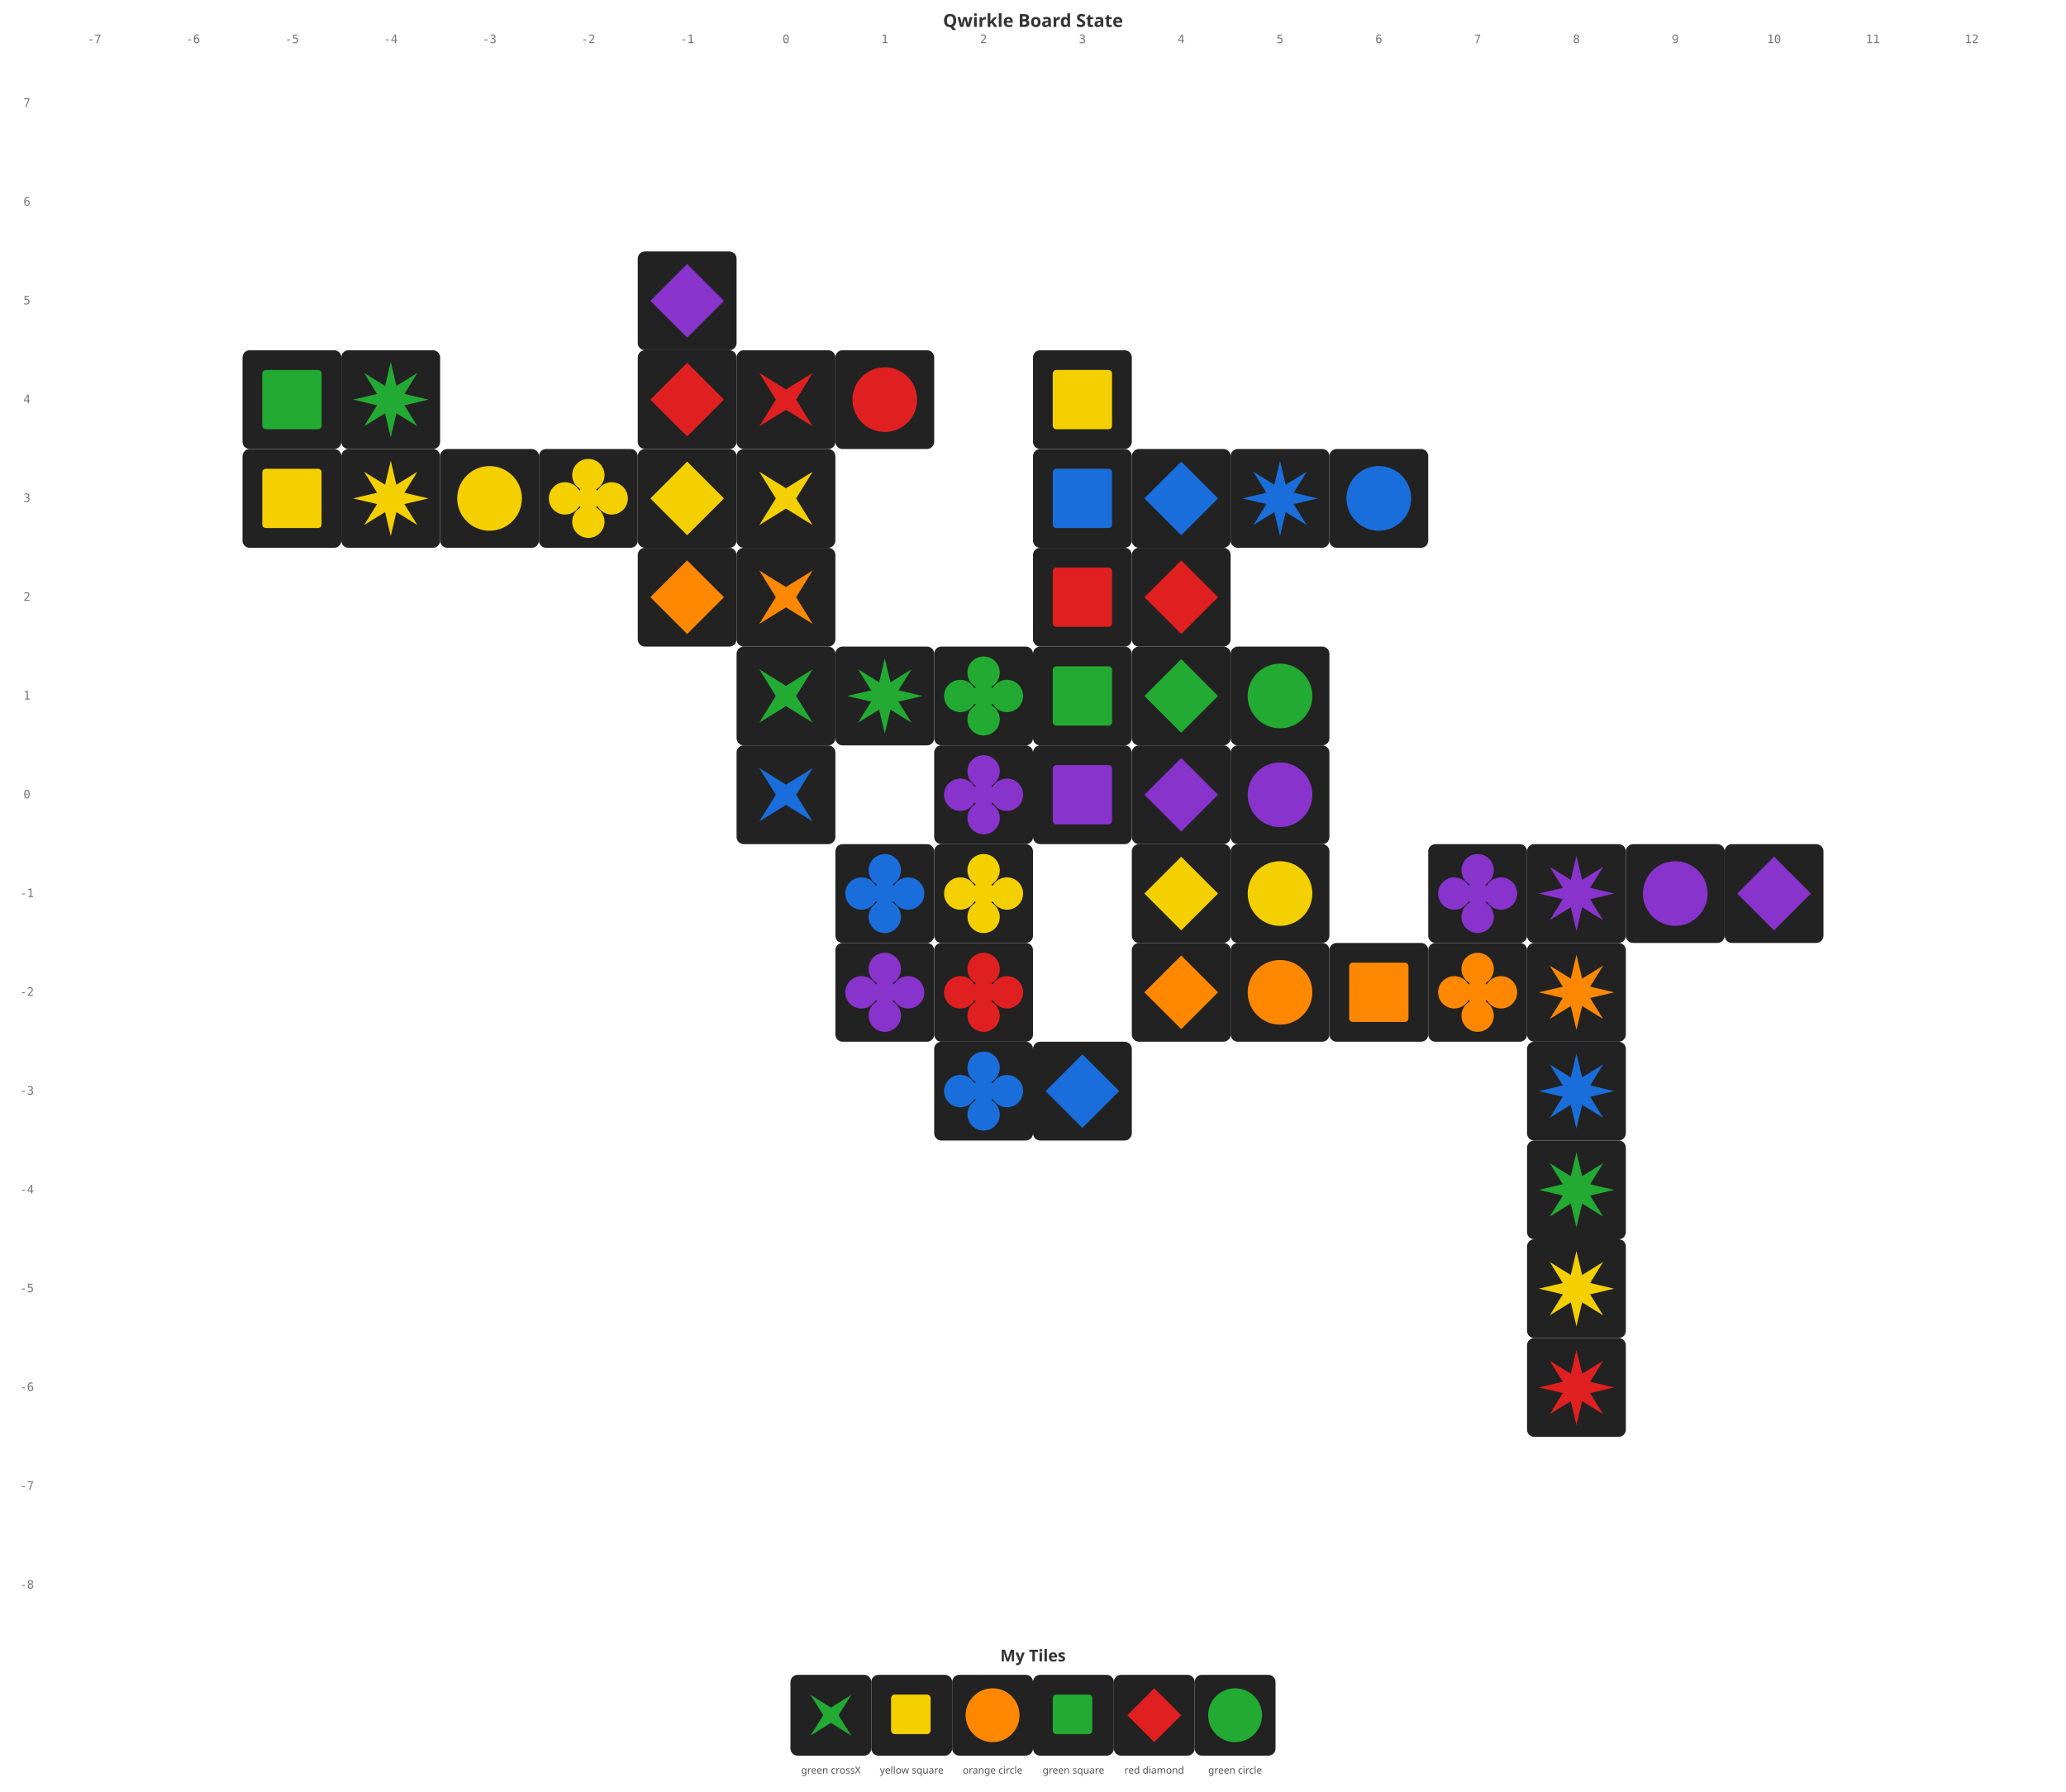
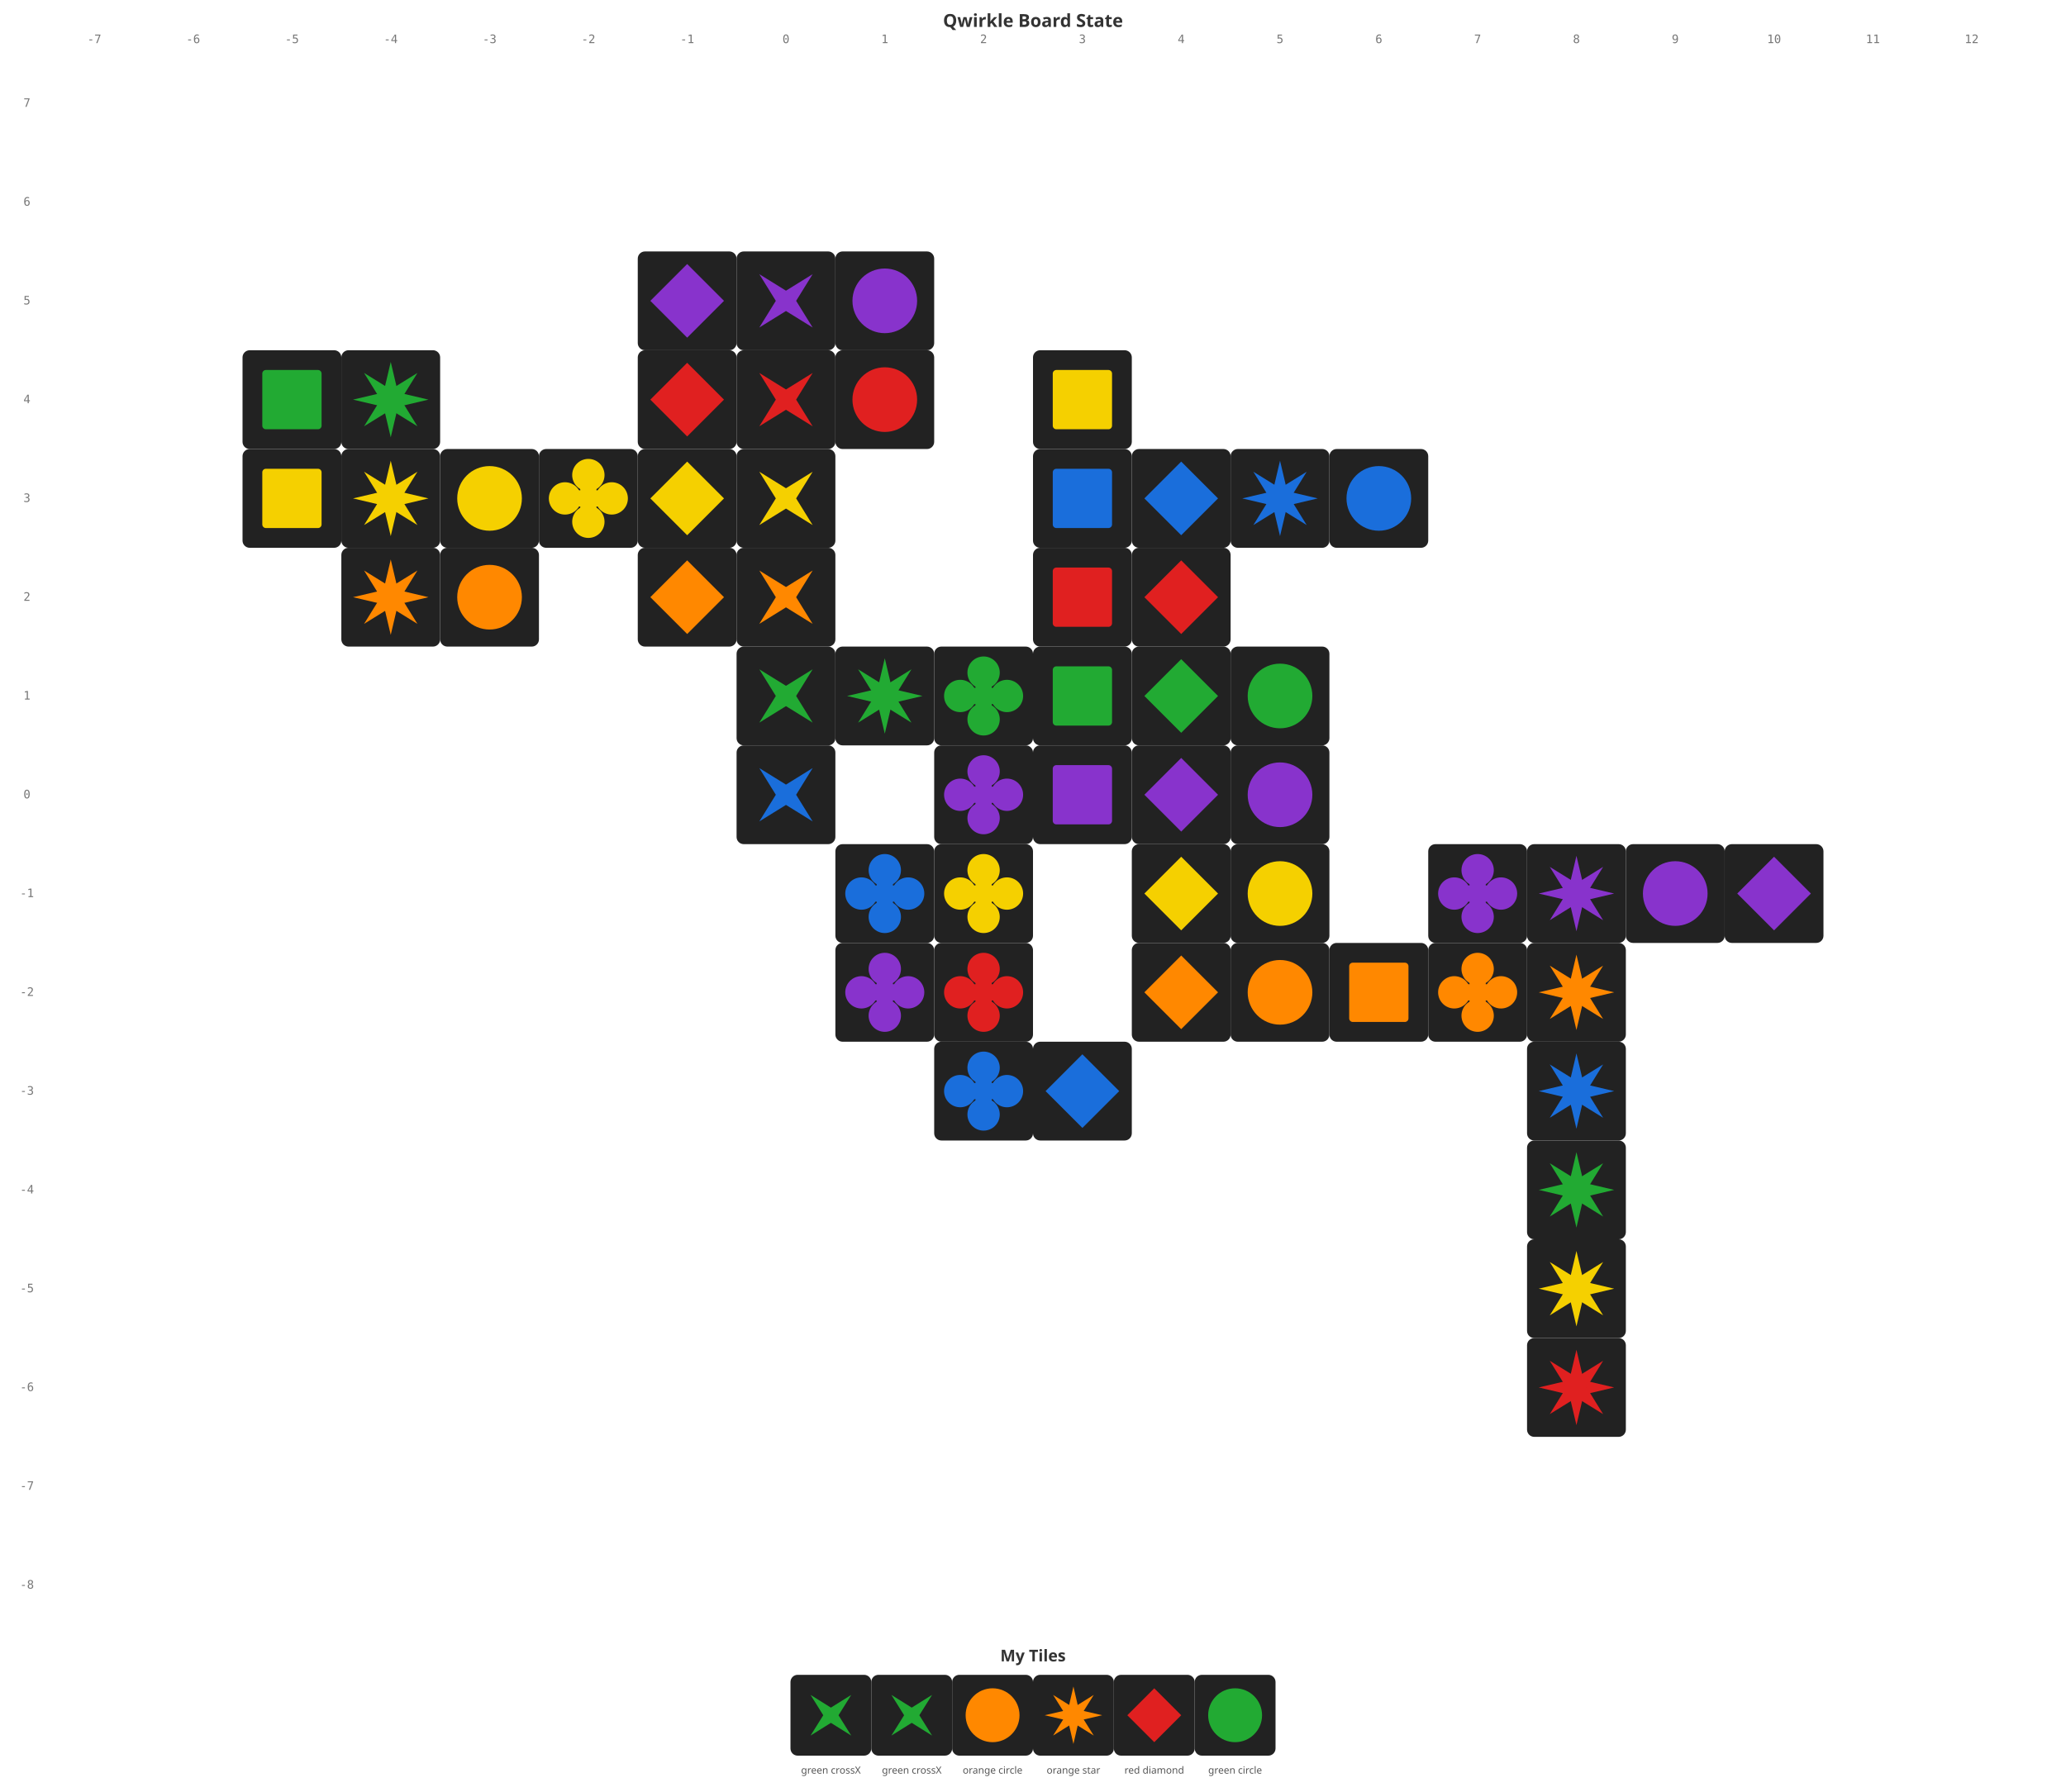
<svg xmlns="http://www.w3.org/2000/svg" viewBox="0 0 2300 1995" width="2300" height="1995" style="background:#f5f0e8">
  <text x="1150" y="30" text-anchor="middle" font-size="20" fill="#333" font-family="sans-serif" font-weight="bold">Qwirkle Board State</text>
  <text x="105" y="48" text-anchor="middle" font-size="13" fill="#777" font-family="monospace">-7</text>
  <text x="215" y="48" text-anchor="middle" font-size="13" fill="#777" font-family="monospace">-6</text>
  <text x="325" y="48" text-anchor="middle" font-size="13" fill="#777" font-family="monospace">-5</text>
  <text x="435" y="48" text-anchor="middle" font-size="13" fill="#777" font-family="monospace">-4</text>
  <text x="545" y="48" text-anchor="middle" font-size="13" fill="#777" font-family="monospace">-3</text>
  <text x="655" y="48" text-anchor="middle" font-size="13" fill="#777" font-family="monospace">-2</text>
  <text x="765" y="48" text-anchor="middle" font-size="13" fill="#777" font-family="monospace">-1</text>
  <text x="875" y="48" text-anchor="middle" font-size="13" fill="#777" font-family="monospace">0</text>
  <text x="985" y="48" text-anchor="middle" font-size="13" fill="#777" font-family="monospace">1</text>
  <text x="1095" y="48" text-anchor="middle" font-size="13" fill="#777" font-family="monospace">2</text>
  <text x="1205" y="48" text-anchor="middle" font-size="13" fill="#777" font-family="monospace">3</text>
  <text x="1315" y="48" text-anchor="middle" font-size="13" fill="#777" font-family="monospace">4</text>
  <text x="1425" y="48" text-anchor="middle" font-size="13" fill="#777" font-family="monospace">5</text>
  <text x="1535" y="48" text-anchor="middle" font-size="13" fill="#777" font-family="monospace">6</text>
  <text x="1645" y="48" text-anchor="middle" font-size="13" fill="#777" font-family="monospace">7</text>
  <text x="1755" y="48" text-anchor="middle" font-size="13" fill="#777" font-family="monospace">8</text>
  <text x="1865" y="48" text-anchor="middle" font-size="13" fill="#777" font-family="monospace">9</text>
  <text x="1975" y="48" text-anchor="middle" font-size="13" fill="#777" font-family="monospace">10</text>
  <text x="2085" y="48" text-anchor="middle" font-size="13" fill="#777" font-family="monospace">11</text>
  <text x="2195" y="48" text-anchor="middle" font-size="13" fill="#777" font-family="monospace">12</text>
  <text x="30" y="1769" text-anchor="middle" font-size="13" fill="#777" font-family="monospace">-8</text>
  <text x="30" y="1659" text-anchor="middle" font-size="13" fill="#777" font-family="monospace">-7</text>
  <text x="30" y="1549" text-anchor="middle" font-size="13" fill="#777" font-family="monospace">-6</text>
  <text x="30" y="1439" text-anchor="middle" font-size="13" fill="#777" font-family="monospace">-5</text>
  <text x="30" y="1329" text-anchor="middle" font-size="13" fill="#777" font-family="monospace">-4</text>
  <text x="30" y="1219" text-anchor="middle" font-size="13" fill="#777" font-family="monospace">-3</text>
  <text x="30" y="1109" text-anchor="middle" font-size="13" fill="#777" font-family="monospace">-2</text>
  <text x="30" y="999" text-anchor="middle" font-size="13" fill="#777" font-family="monospace">-1</text>
  <text x="30" y="889" text-anchor="middle" font-size="13" fill="#777" font-family="monospace">0</text>
  <text x="30" y="779" text-anchor="middle" font-size="13" fill="#777" font-family="monospace">1</text>
  <text x="30" y="669" text-anchor="middle" font-size="13" fill="#777" font-family="monospace">2</text>
  <text x="30" y="559" text-anchor="middle" font-size="13" fill="#777" font-family="monospace">3</text>
  <text x="30" y="449" text-anchor="middle" font-size="13" fill="#777" font-family="monospace">4</text>
  <text x="30" y="339" text-anchor="middle" font-size="13" fill="#777" font-family="monospace">5</text>
  <text x="30" y="229" text-anchor="middle" font-size="13" fill="#777" font-family="monospace">6</text>
  <text x="30" y="119" text-anchor="middle" font-size="13" fill="#777" font-family="monospace">7</text>
  <rect x="270" y="390" width="110" height="110" rx="8" fill="#222" />
  <rect x="292" y="412" width="66" height="66" rx="4" fill="#22aa33" />
  <rect x="270" y="500" width="110" height="110" rx="8" fill="#222" />
  <rect x="292" y="522" width="66" height="66" rx="4" fill="#f5d000" />
  <rect x="380" y="390" width="110" height="110" rx="8" fill="#222" />
  <g transform="translate(435,445)">
    <polygon points="0,-42 8,-8 42,0 8,8 0,42 -8,8 -42,0 -8,-8" fill="#22aa33" />
    <polygon points="0,-42 8,-8 42,0 8,8 0,42 -8,8 -42,0 -8,-8" fill="#22aa33" transform="rotate(45)" />
  </g>
  <rect x="380" y="500" width="110" height="110" rx="8" fill="#222" />
  <g transform="translate(435,555)">
    <polygon points="0,-42 8,-8 42,0 8,8 0,42 -8,8 -42,0 -8,-8" fill="#f5d000" />
    <polygon points="0,-42 8,-8 42,0 8,8 0,42 -8,8 -42,0 -8,-8" fill="#f5d000" transform="rotate(45)" />
  </g>
+   <rect x="380" y="610" width="110" height="110" rx="8" fill="#222" />
+   <g transform="translate(435,665)">
+     <polygon points="0,-42 8,-8 42,0 8,8 0,42 -8,8 -42,0 -8,-8" fill="#ff8800" />
+     <polygon points="0,-42 8,-8 42,0 8,8 0,42 -8,8 -42,0 -8,-8" fill="#ff8800" transform="rotate(45)" />
+   </g>
  <rect x="490" y="500" width="110" height="110" rx="8" fill="#222" />
  <circle cx="545" cy="555" r="36" fill="#f5d000" />
+   <rect x="490" y="610" width="110" height="110" rx="8" fill="#222" />
+   <circle cx="545" cy="665" r="36" fill="#ff8800" />
  <rect x="600" y="500" width="110" height="110" rx="8" fill="#222" />
  <g transform="translate(655,555)">
    <circle cx="0" cy="-26" r="18" fill="#f5d000" />
    <circle cx="26" cy="0" r="18" fill="#f5d000" />
    <circle cx="0" cy="26" r="18" fill="#f5d000" />
    <circle cx="-26" cy="0" r="18" fill="#f5d000" />
    <rect x="-9" y="-26" width="18" height="52" fill="#f5d000" />
    <rect x="-26" y="-9" width="52" height="18" fill="#f5d000" />
  </g>
  <rect x="710" y="280" width="110" height="110" rx="8" fill="#222" />
  <polygon points="765,294 806,335 765,376 724,335" fill="#8833cc" />
  <rect x="710" y="390" width="110" height="110" rx="8" fill="#222" />
  <polygon points="765,404 806,445 765,486 724,445" fill="#e02020" />
  <rect x="710" y="500" width="110" height="110" rx="8" fill="#222" />
  <polygon points="765,514 806,555 765,596 724,555" fill="#f5d000" />
  <rect x="710" y="610" width="110" height="110" rx="8" fill="#222" />
  <polygon points="765,624 806,665 765,706 724,665" fill="#ff8800" />
+   <rect x="820" y="280" width="110" height="110" rx="8" fill="#222" />
+   <g transform="translate(875,335) rotate(45)">
+     <polygon points="0,-42 8,-8 42,0 8,8 0,42 -8,8 -42,0 -8,-8" fill="#8833cc" />
+   </g>
  <rect x="820" y="390" width="110" height="110" rx="8" fill="#222" />
  <g transform="translate(875,445) rotate(45)">
    <polygon points="0,-42 8,-8 42,0 8,8 0,42 -8,8 -42,0 -8,-8" fill="#e02020" />
  </g>
  <rect x="820" y="500" width="110" height="110" rx="8" fill="#222" />
  <g transform="translate(875,555) rotate(45)">
    <polygon points="0,-42 8,-8 42,0 8,8 0,42 -8,8 -42,0 -8,-8" fill="#f5d000" />
  </g>
  <rect x="820" y="610" width="110" height="110" rx="8" fill="#222" />
  <g transform="translate(875,665) rotate(45)">
    <polygon points="0,-42 8,-8 42,0 8,8 0,42 -8,8 -42,0 -8,-8" fill="#ff8800" />
  </g>
  <rect x="820" y="720" width="110" height="110" rx="8" fill="#222" />
  <g transform="translate(875,775) rotate(45)">
    <polygon points="0,-42 8,-8 42,0 8,8 0,42 -8,8 -42,0 -8,-8" fill="#22aa33" />
  </g>
  <rect x="820" y="830" width="110" height="110" rx="8" fill="#222" />
  <g transform="translate(875,885) rotate(45)">
    <polygon points="0,-42 8,-8 42,0 8,8 0,42 -8,8 -42,0 -8,-8" fill="#1a6edb" />
  </g>
+   <rect x="930" y="280" width="110" height="110" rx="8" fill="#222" />
+   <circle cx="985" cy="335" r="36" fill="#8833cc" />
  <rect x="930" y="390" width="110" height="110" rx="8" fill="#222" />
  <circle cx="985" cy="445" r="36" fill="#e02020" />
  <rect x="930" y="720" width="110" height="110" rx="8" fill="#222" />
  <g transform="translate(985,775)">
    <polygon points="0,-42 8,-8 42,0 8,8 0,42 -8,8 -42,0 -8,-8" fill="#22aa33" />
    <polygon points="0,-42 8,-8 42,0 8,8 0,42 -8,8 -42,0 -8,-8" fill="#22aa33" transform="rotate(45)" />
  </g>
  <rect x="930" y="940" width="110" height="110" rx="8" fill="#222" />
  <g transform="translate(985,995)">
    <circle cx="0" cy="-26" r="18" fill="#1a6edb" />
    <circle cx="26" cy="0" r="18" fill="#1a6edb" />
    <circle cx="0" cy="26" r="18" fill="#1a6edb" />
    <circle cx="-26" cy="0" r="18" fill="#1a6edb" />
    <rect x="-9" y="-26" width="18" height="52" fill="#1a6edb" />
    <rect x="-26" y="-9" width="52" height="18" fill="#1a6edb" />
  </g>
  <rect x="930" y="1050" width="110" height="110" rx="8" fill="#222" />
  <g transform="translate(985,1105)">
    <circle cx="0" cy="-26" r="18" fill="#8833cc" />
    <circle cx="26" cy="0" r="18" fill="#8833cc" />
    <circle cx="0" cy="26" r="18" fill="#8833cc" />
    <circle cx="-26" cy="0" r="18" fill="#8833cc" />
    <rect x="-9" y="-26" width="18" height="52" fill="#8833cc" />
    <rect x="-26" y="-9" width="52" height="18" fill="#8833cc" />
  </g>
  <rect x="1040" y="720" width="110" height="110" rx="8" fill="#222" />
  <g transform="translate(1095,775)">
    <circle cx="0" cy="-26" r="18" fill="#22aa33" />
    <circle cx="26" cy="0" r="18" fill="#22aa33" />
    <circle cx="0" cy="26" r="18" fill="#22aa33" />
    <circle cx="-26" cy="0" r="18" fill="#22aa33" />
    <rect x="-9" y="-26" width="18" height="52" fill="#22aa33" />
    <rect x="-26" y="-9" width="52" height="18" fill="#22aa33" />
  </g>
  <rect x="1040" y="830" width="110" height="110" rx="8" fill="#222" />
  <g transform="translate(1095,885)">
    <circle cx="0" cy="-26" r="18" fill="#8833cc" />
    <circle cx="26" cy="0" r="18" fill="#8833cc" />
    <circle cx="0" cy="26" r="18" fill="#8833cc" />
    <circle cx="-26" cy="0" r="18" fill="#8833cc" />
    <rect x="-9" y="-26" width="18" height="52" fill="#8833cc" />
    <rect x="-26" y="-9" width="52" height="18" fill="#8833cc" />
  </g>
  <rect x="1040" y="940" width="110" height="110" rx="8" fill="#222" />
  <g transform="translate(1095,995)">
    <circle cx="0" cy="-26" r="18" fill="#f5d000" />
    <circle cx="26" cy="0" r="18" fill="#f5d000" />
    <circle cx="0" cy="26" r="18" fill="#f5d000" />
    <circle cx="-26" cy="0" r="18" fill="#f5d000" />
    <rect x="-9" y="-26" width="18" height="52" fill="#f5d000" />
    <rect x="-26" y="-9" width="52" height="18" fill="#f5d000" />
  </g>
  <rect x="1040" y="1050" width="110" height="110" rx="8" fill="#222" />
  <g transform="translate(1095,1105)">
    <circle cx="0" cy="-26" r="18" fill="#e02020" />
    <circle cx="26" cy="0" r="18" fill="#e02020" />
    <circle cx="0" cy="26" r="18" fill="#e02020" />
    <circle cx="-26" cy="0" r="18" fill="#e02020" />
    <rect x="-9" y="-26" width="18" height="52" fill="#e02020" />
    <rect x="-26" y="-9" width="52" height="18" fill="#e02020" />
  </g>
  <rect x="1040" y="1160" width="110" height="110" rx="8" fill="#222" />
  <g transform="translate(1095,1215)">
    <circle cx="0" cy="-26" r="18" fill="#1a6edb" />
    <circle cx="26" cy="0" r="18" fill="#1a6edb" />
    <circle cx="0" cy="26" r="18" fill="#1a6edb" />
    <circle cx="-26" cy="0" r="18" fill="#1a6edb" />
    <rect x="-9" y="-26" width="18" height="52" fill="#1a6edb" />
    <rect x="-26" y="-9" width="52" height="18" fill="#1a6edb" />
  </g>
  <rect x="1150" y="390" width="110" height="110" rx="8" fill="#222" />
  <rect x="1172" y="412" width="66" height="66" rx="4" fill="#f5d000" />
  <rect x="1150" y="500" width="110" height="110" rx="8" fill="#222" />
  <rect x="1172" y="522" width="66" height="66" rx="4" fill="#1a6edb" />
  <rect x="1150" y="610" width="110" height="110" rx="8" fill="#222" />
  <rect x="1172" y="632" width="66" height="66" rx="4" fill="#e02020" />
  <rect x="1150" y="720" width="110" height="110" rx="8" fill="#222" />
  <rect x="1172" y="742" width="66" height="66" rx="4" fill="#22aa33" />
  <rect x="1150" y="830" width="110" height="110" rx="8" fill="#222" />
  <rect x="1172" y="852" width="66" height="66" rx="4" fill="#8833cc" />
  <rect x="1150" y="1160" width="110" height="110" rx="8" fill="#222" />
  <polygon points="1205,1174 1246,1215 1205,1256 1164,1215" fill="#1a6edb" />
  <rect x="1260" y="500" width="110" height="110" rx="8" fill="#222" />
  <polygon points="1315,514 1356,555 1315,596 1274,555" fill="#1a6edb" />
  <rect x="1260" y="610" width="110" height="110" rx="8" fill="#222" />
  <polygon points="1315,624 1356,665 1315,706 1274,665" fill="#e02020" />
  <rect x="1260" y="720" width="110" height="110" rx="8" fill="#222" />
  <polygon points="1315,734 1356,775 1315,816 1274,775" fill="#22aa33" />
  <rect x="1260" y="830" width="110" height="110" rx="8" fill="#222" />
  <polygon points="1315,844 1356,885 1315,926 1274,885" fill="#8833cc" />
  <rect x="1260" y="940" width="110" height="110" rx="8" fill="#222" />
  <polygon points="1315,954 1356,995 1315,1036 1274,995" fill="#f5d000" />
  <rect x="1260" y="1050" width="110" height="110" rx="8" fill="#222" />
  <polygon points="1315,1064 1356,1105 1315,1146 1274,1105" fill="#ff8800" />
  <rect x="1370" y="500" width="110" height="110" rx="8" fill="#222" />
  <g transform="translate(1425,555)">
    <polygon points="0,-42 8,-8 42,0 8,8 0,42 -8,8 -42,0 -8,-8" fill="#1a6edb" />
    <polygon points="0,-42 8,-8 42,0 8,8 0,42 -8,8 -42,0 -8,-8" fill="#1a6edb" transform="rotate(45)" />
  </g>
  <rect x="1370" y="720" width="110" height="110" rx="8" fill="#222" />
  <circle cx="1425" cy="775" r="36" fill="#22aa33" />
  <rect x="1370" y="830" width="110" height="110" rx="8" fill="#222" />
  <circle cx="1425" cy="885" r="36" fill="#8833cc" />
  <rect x="1370" y="940" width="110" height="110" rx="8" fill="#222" />
  <circle cx="1425" cy="995" r="36" fill="#f5d000" />
  <rect x="1370" y="1050" width="110" height="110" rx="8" fill="#222" />
  <circle cx="1425" cy="1105" r="36" fill="#ff8800" />
  <rect x="1480" y="500" width="110" height="110" rx="8" fill="#222" />
  <circle cx="1535" cy="555" r="36" fill="#1a6edb" />
  <rect x="1480" y="1050" width="110" height="110" rx="8" fill="#222" />
  <rect x="1502" y="1072" width="66" height="66" rx="4" fill="#ff8800" />
  <rect x="1590" y="940" width="110" height="110" rx="8" fill="#222" />
  <g transform="translate(1645,995)">
    <circle cx="0" cy="-26" r="18" fill="#8833cc" />
    <circle cx="26" cy="0" r="18" fill="#8833cc" />
    <circle cx="0" cy="26" r="18" fill="#8833cc" />
    <circle cx="-26" cy="0" r="18" fill="#8833cc" />
    <rect x="-9" y="-26" width="18" height="52" fill="#8833cc" />
    <rect x="-26" y="-9" width="52" height="18" fill="#8833cc" />
  </g>
  <rect x="1590" y="1050" width="110" height="110" rx="8" fill="#222" />
  <g transform="translate(1645,1105)">
    <circle cx="0" cy="-26" r="18" fill="#ff8800" />
    <circle cx="26" cy="0" r="18" fill="#ff8800" />
    <circle cx="0" cy="26" r="18" fill="#ff8800" />
    <circle cx="-26" cy="0" r="18" fill="#ff8800" />
    <rect x="-9" y="-26" width="18" height="52" fill="#ff8800" />
    <rect x="-26" y="-9" width="52" height="18" fill="#ff8800" />
  </g>
  <rect x="1700" y="940" width="110" height="110" rx="8" fill="#222" />
  <g transform="translate(1755,995)">
    <polygon points="0,-42 8,-8 42,0 8,8 0,42 -8,8 -42,0 -8,-8" fill="#8833cc" />
    <polygon points="0,-42 8,-8 42,0 8,8 0,42 -8,8 -42,0 -8,-8" fill="#8833cc" transform="rotate(45)" />
  </g>
  <rect x="1700" y="1050" width="110" height="110" rx="8" fill="#222" />
  <g transform="translate(1755,1105)">
    <polygon points="0,-42 8,-8 42,0 8,8 0,42 -8,8 -42,0 -8,-8" fill="#ff8800" />
    <polygon points="0,-42 8,-8 42,0 8,8 0,42 -8,8 -42,0 -8,-8" fill="#ff8800" transform="rotate(45)" />
  </g>
  <rect x="1700" y="1160" width="110" height="110" rx="8" fill="#222" />
  <g transform="translate(1755,1215)">
    <polygon points="0,-42 8,-8 42,0 8,8 0,42 -8,8 -42,0 -8,-8" fill="#1a6edb" />
    <polygon points="0,-42 8,-8 42,0 8,8 0,42 -8,8 -42,0 -8,-8" fill="#1a6edb" transform="rotate(45)" />
  </g>
  <rect x="1700" y="1270" width="110" height="110" rx="8" fill="#222" />
  <g transform="translate(1755,1325)">
    <polygon points="0,-42 8,-8 42,0 8,8 0,42 -8,8 -42,0 -8,-8" fill="#22aa33" />
    <polygon points="0,-42 8,-8 42,0 8,8 0,42 -8,8 -42,0 -8,-8" fill="#22aa33" transform="rotate(45)" />
  </g>
  <rect x="1700" y="1380" width="110" height="110" rx="8" fill="#222" />
  <g transform="translate(1755,1435)">
    <polygon points="0,-42 8,-8 42,0 8,8 0,42 -8,8 -42,0 -8,-8" fill="#f5d000" />
    <polygon points="0,-42 8,-8 42,0 8,8 0,42 -8,8 -42,0 -8,-8" fill="#f5d000" transform="rotate(45)" />
  </g>
  <rect x="1700" y="1490" width="110" height="110" rx="8" fill="#222" />
  <g transform="translate(1755,1545)">
    <polygon points="0,-42 8,-8 42,0 8,8 0,42 -8,8 -42,0 -8,-8" fill="#e02020" />
    <polygon points="0,-42 8,-8 42,0 8,8 0,42 -8,8 -42,0 -8,-8" fill="#e02020" transform="rotate(45)" />
  </g>
  <rect x="1810" y="940" width="110" height="110" rx="8" fill="#222" />
  <circle cx="1865" cy="995" r="36" fill="#8833cc" />
  <rect x="1920" y="940" width="110" height="110" rx="8" fill="#222" />
  <polygon points="1975,954 2016,995 1975,1036 1934,995" fill="#8833cc" />
  <text x="1150" y="1850" text-anchor="middle" font-size="18" fill="#333" font-family="sans-serif" font-weight="bold">My Tiles</text>
  <rect x="880" y="1865" width="90" height="90" rx="8" fill="#222" />
  <g transform="translate(925,1910) rotate(45)">
    <polygon points="0,-32 6,-6 32,0 6,6 0,32 -6,6 -32,0 -6,-6" fill="#22aa33" />
  </g>
  <text x="925" y="1975" text-anchor="middle" font-size="11" fill="#555" font-family="sans-serif">green crossX</text>
  <rect x="970" y="1865" width="90" height="90" rx="8" fill="#222" />
-   <rect x="992" y="1887" width="44" height="44" rx="4" fill="#f5d000" />
-   <text x="1015" y="1975" text-anchor="middle" font-size="11" fill="#555" font-family="sans-serif">yellow square</text>
+   <g transform="translate(1015,1910) rotate(45)">
+     <polygon points="0,-32 6,-6 32,0 6,6 0,32 -6,6 -32,0 -6,-6" fill="#22aa33" />
+   </g>
+   <text x="1015" y="1975" text-anchor="middle" font-size="11" fill="#555" font-family="sans-serif">green crossX</text>
  <rect x="1060" y="1865" width="90" height="90" rx="8" fill="#222" />
  <circle cx="1105" cy="1910" r="30" fill="#ff8800" />
  <text x="1105" y="1975" text-anchor="middle" font-size="11" fill="#555" font-family="sans-serif">orange circle</text>
  <rect x="1150" y="1865" width="90" height="90" rx="8" fill="#222" />
-   <rect x="1172" y="1887" width="44" height="44" rx="4" fill="#22aa33" />
-   <text x="1195" y="1975" text-anchor="middle" font-size="11" fill="#555" font-family="sans-serif">green square</text>
+   <g transform="translate(1195,1910)">
+     <polygon points="0,-32 6,-6 32,0 6,6 0,32 -6,6 -32,0 -6,-6" fill="#ff8800" />
+     <polygon points="0,-32 6,-6 32,0 6,6 0,32 -6,6 -32,0 -6,-6" fill="#ff8800" transform="rotate(45)" />
+   </g>
+   <text x="1195" y="1975" text-anchor="middle" font-size="11" fill="#555" font-family="sans-serif">orange star</text>
  <rect x="1240" y="1865" width="90" height="90" rx="8" fill="#222" />
  <polygon points="1285,1880 1315,1910 1285,1940 1255,1910" fill="#e02020" />
  <text x="1285" y="1975" text-anchor="middle" font-size="11" fill="#555" font-family="sans-serif">red diamond</text>
  <rect x="1330" y="1865" width="90" height="90" rx="8" fill="#222" />
  <circle cx="1375" cy="1910" r="30" fill="#22aa33" />
  <text x="1375" y="1975" text-anchor="middle" font-size="11" fill="#555" font-family="sans-serif">green circle</text>
</svg>
